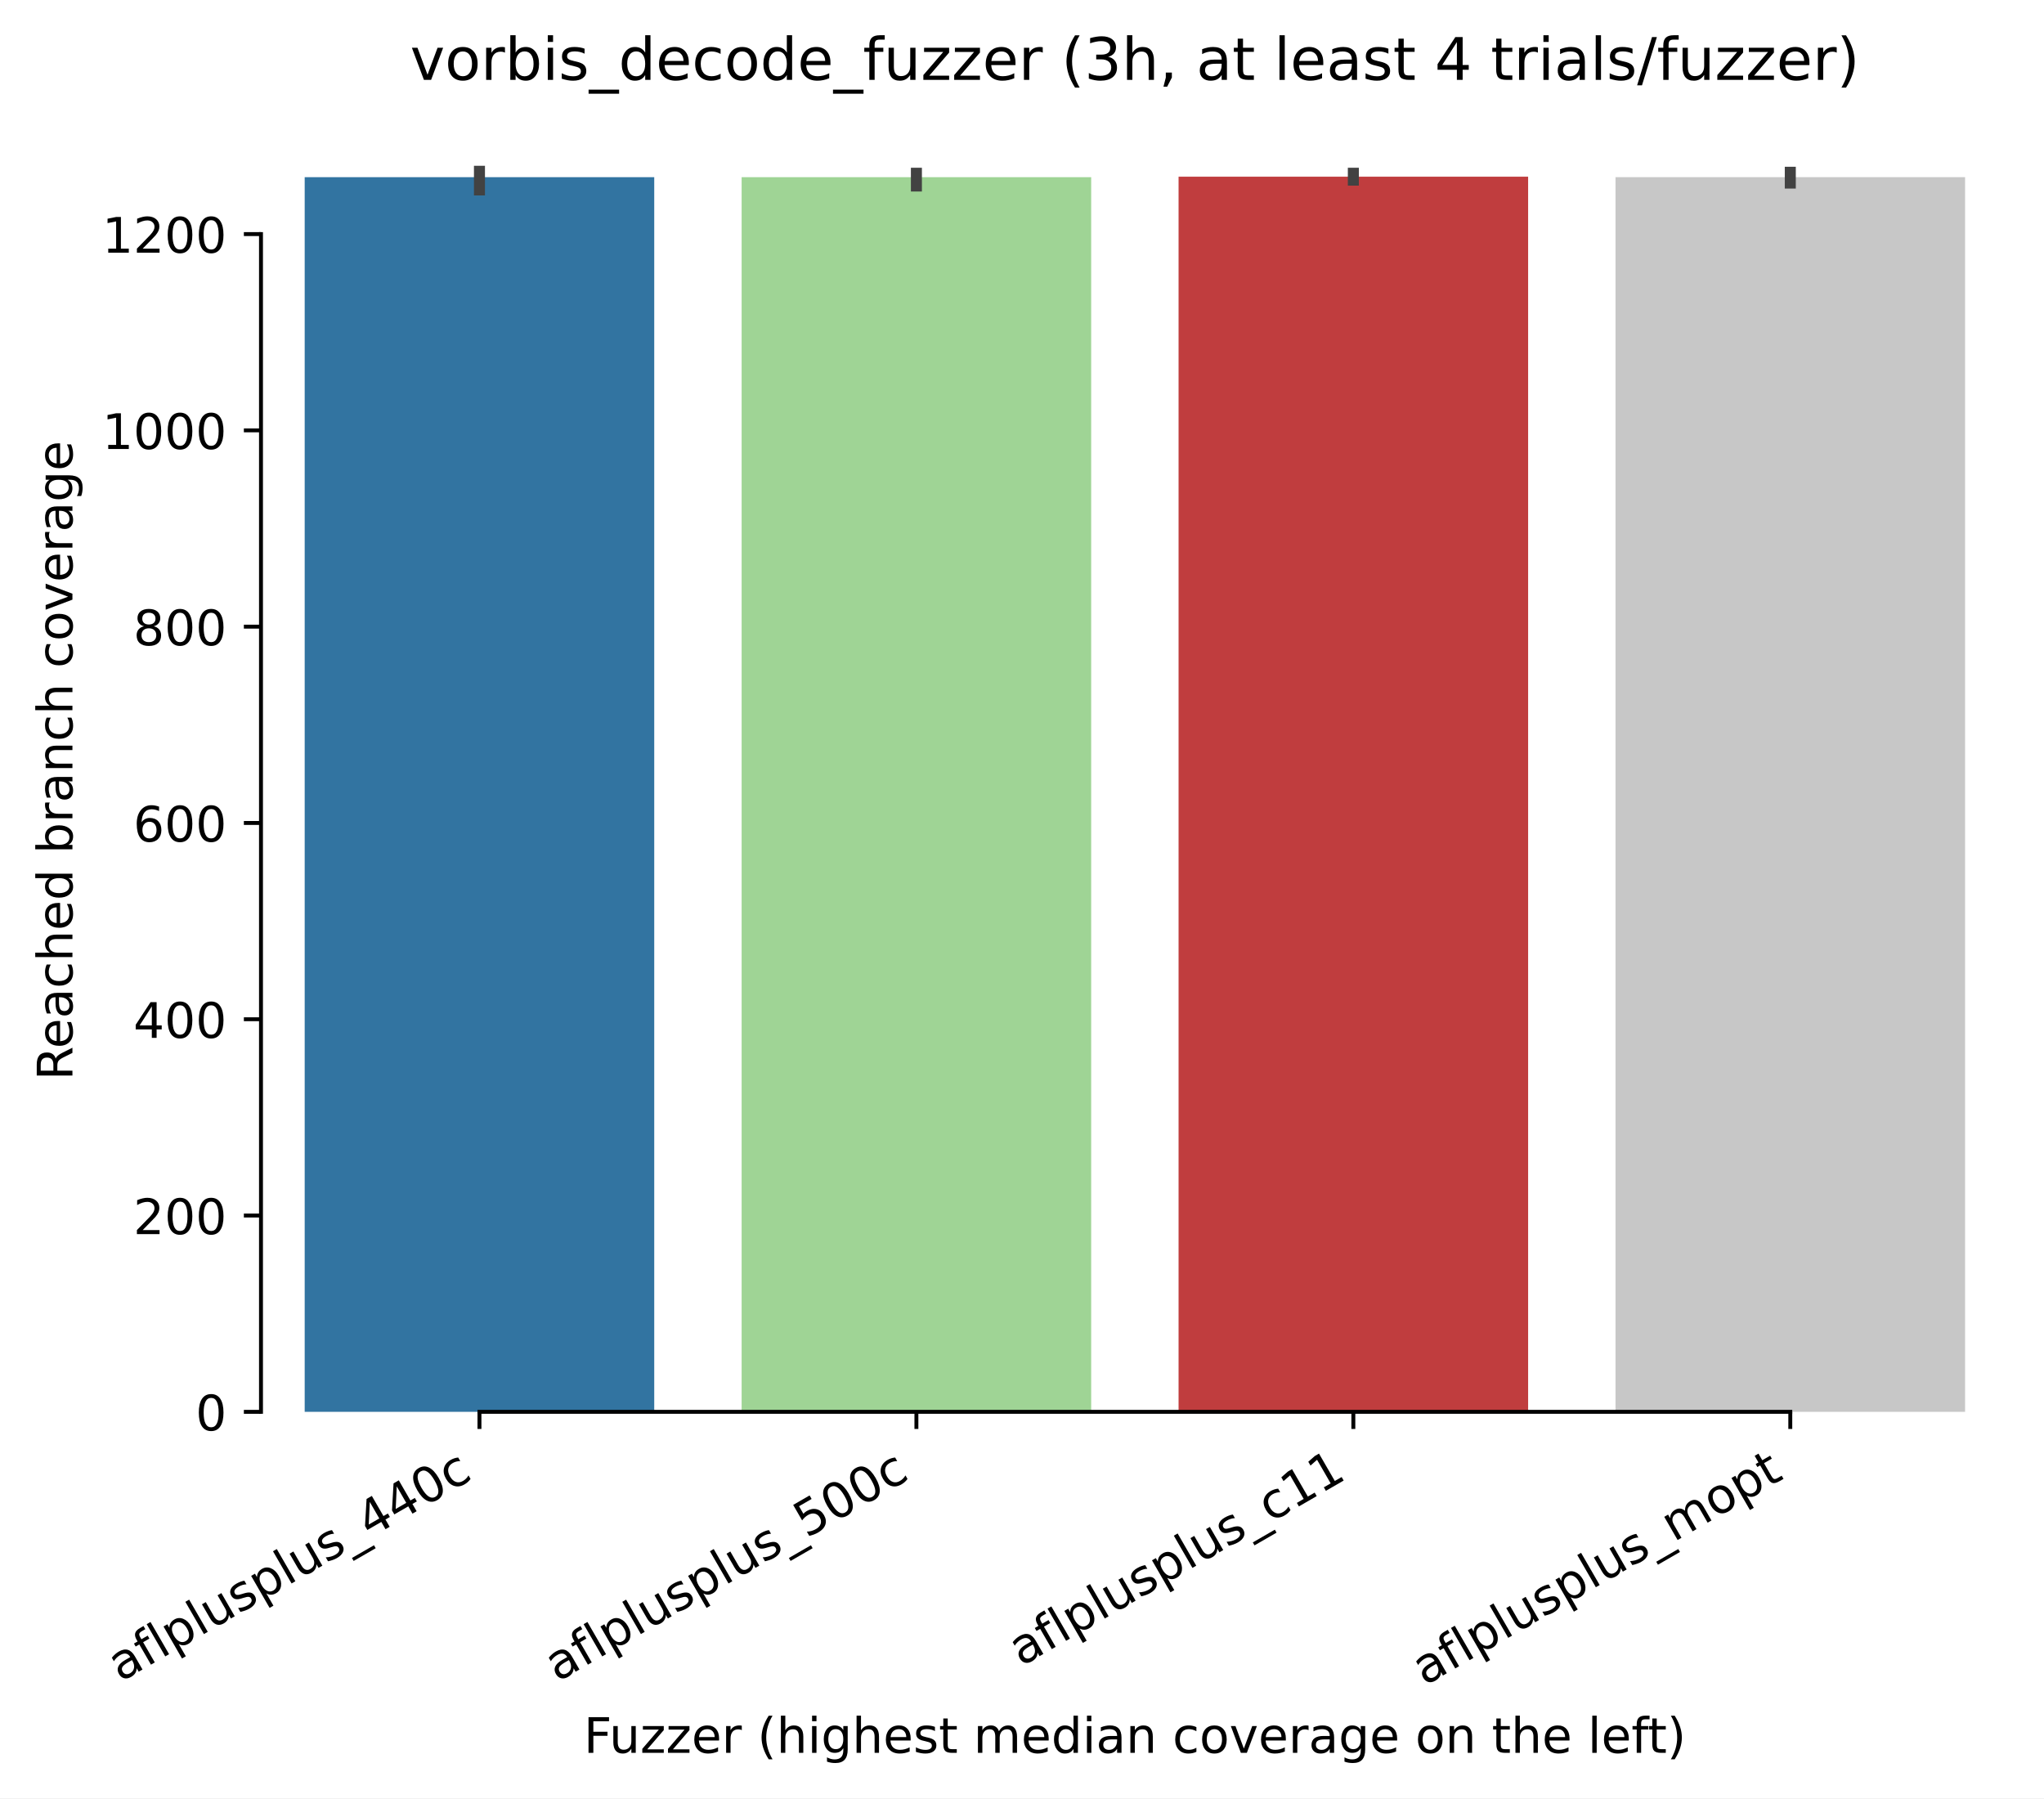
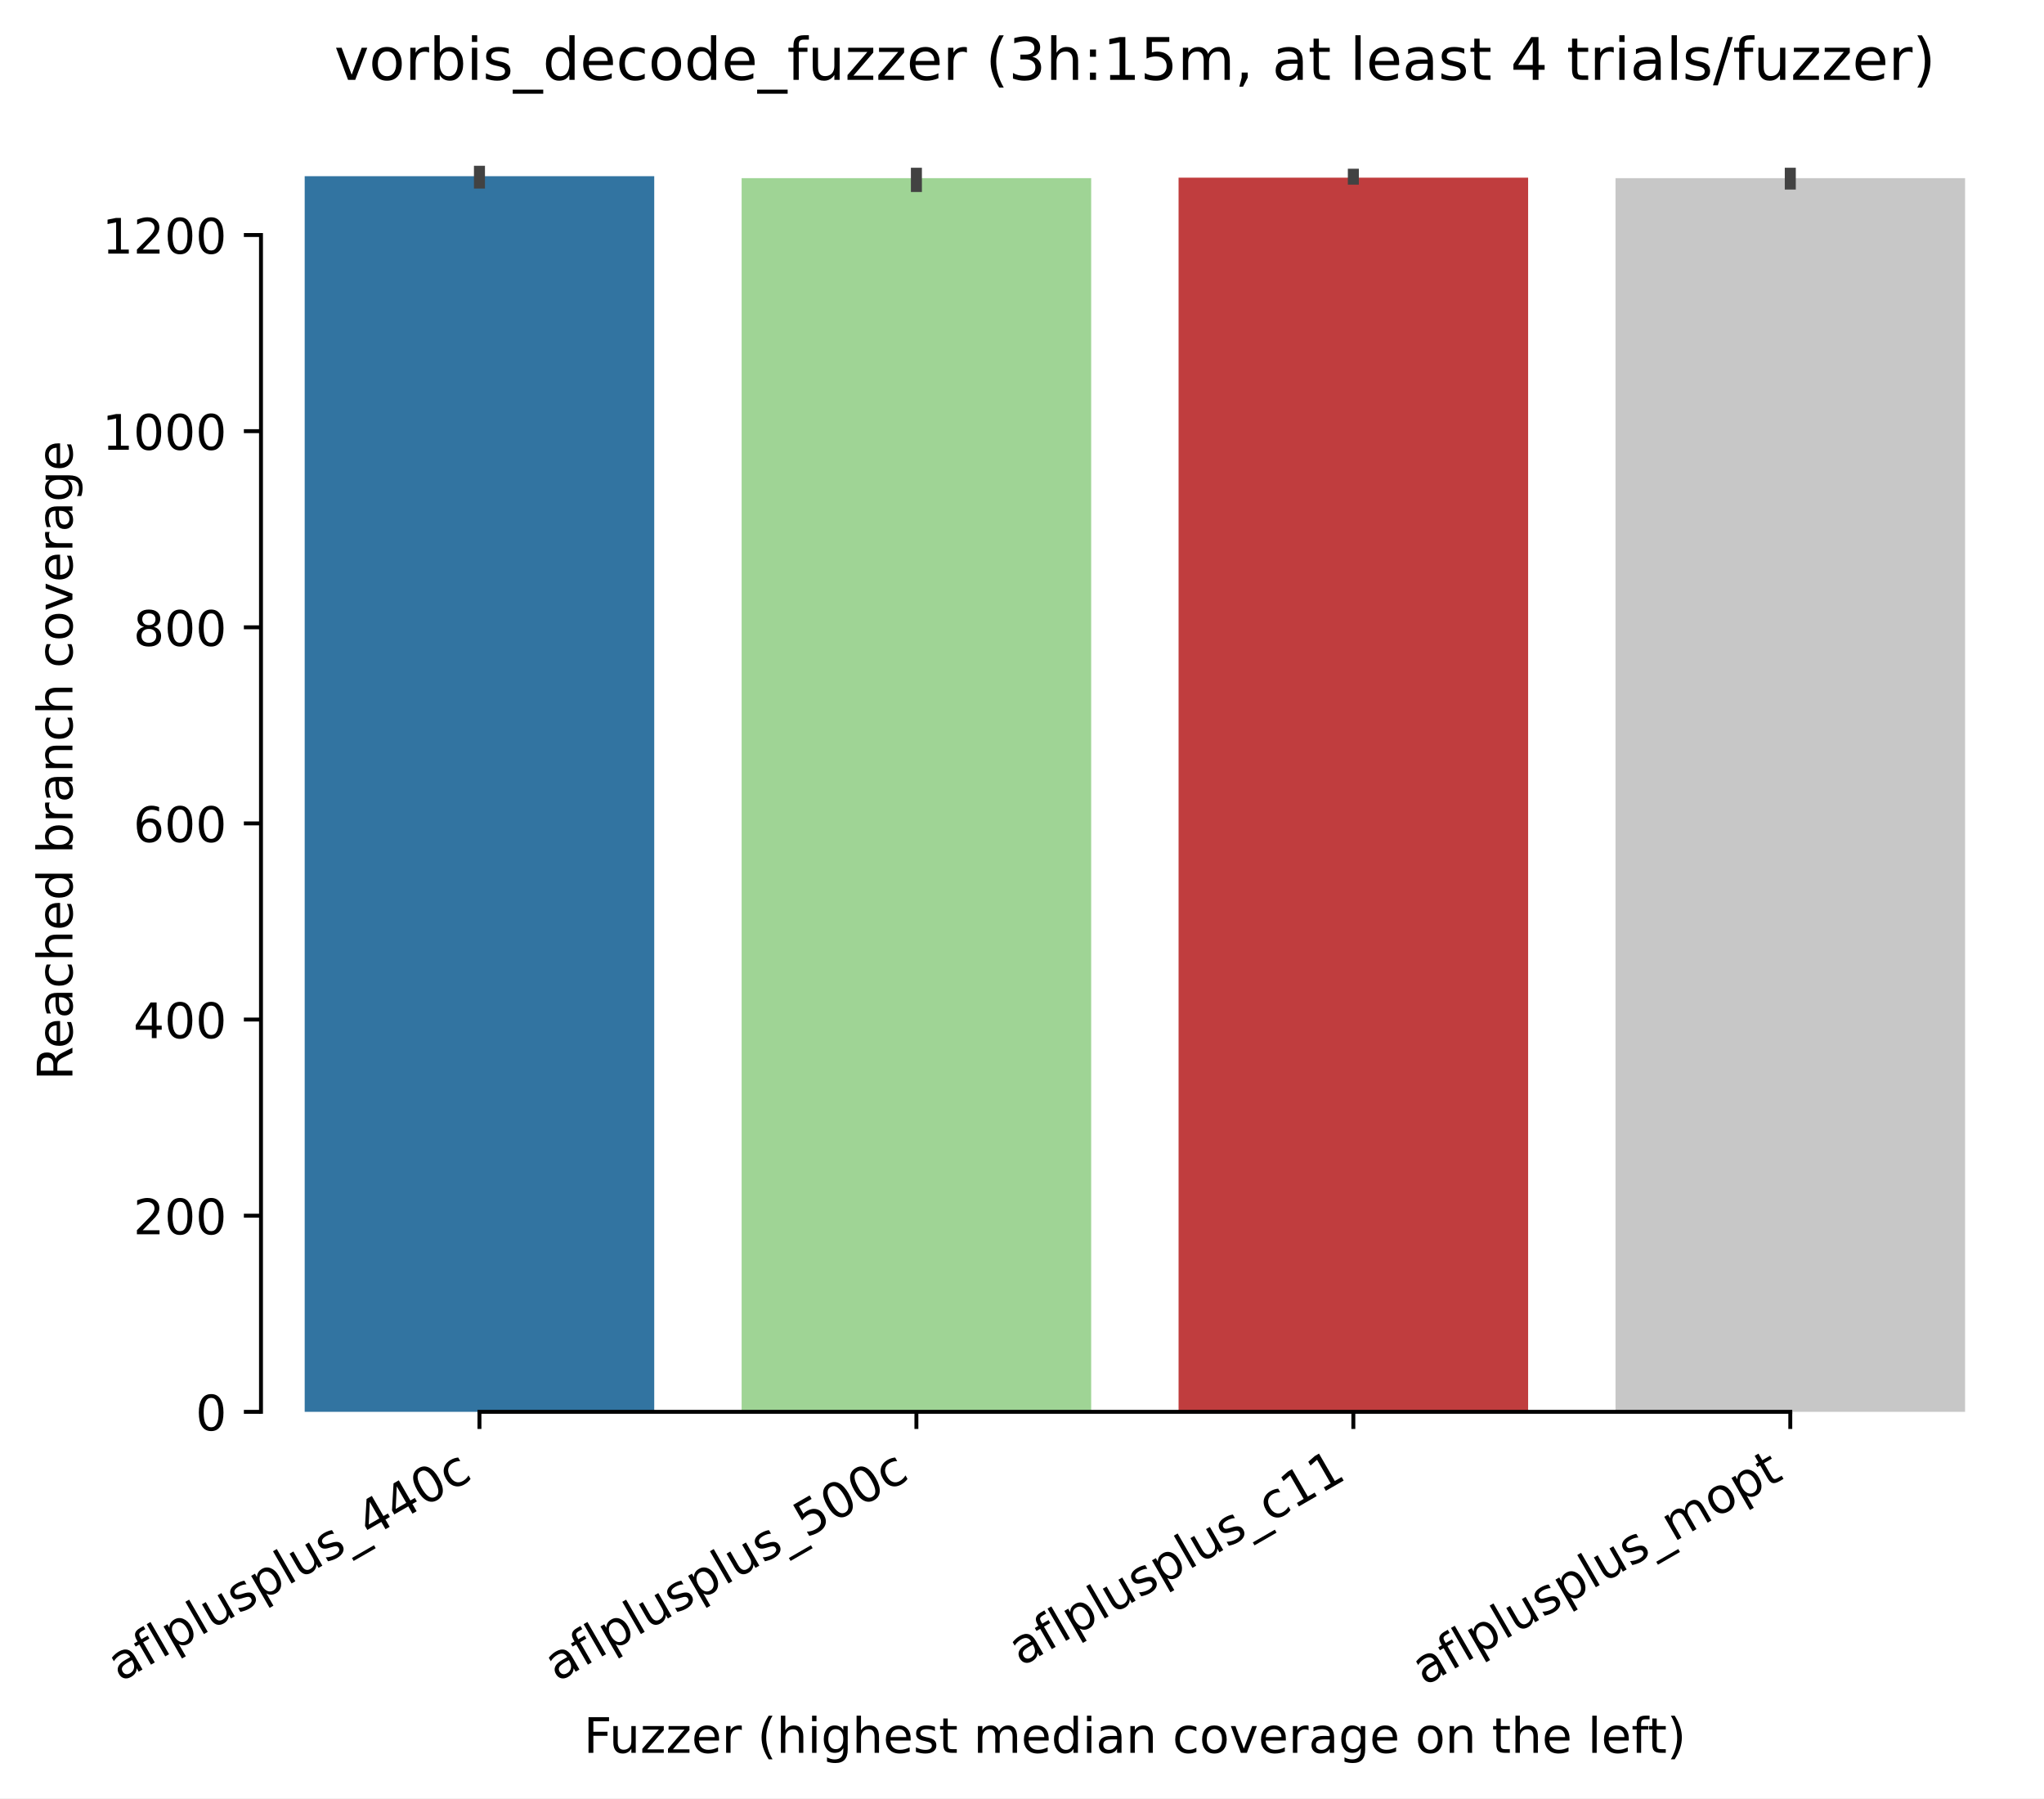
<svg xmlns="http://www.w3.org/2000/svg" xmlns:xlink="http://www.w3.org/1999/xlink" width="417.648pt" height="367.381pt" viewBox="0 0 417.648 367.381" version="1.1">
  <defs>
    <style type="text/css">*{stroke-linejoin: round; stroke-linecap: butt}</style>
  </defs>
  <g id="figure_1">
    <g id="patch_1">
      <path d="M 0 367.381  L 417.648 367.381  L 417.648 0  L 0 0  z " style="fill: #ffffff" />
    </g>
    <g id="axes_1">
      <g id="patch_2">
        <path d="M 53.328 288.43  L 410.448 288.43  L 410.448 22.318  L 53.328 22.318  z " style="fill: #ffffff" />
      </g>
      <g id="patch_3">
-         <path d="M 62.256 288.43  L 133.68 288.43  L 133.68 36.193  L 62.256 36.193  z " clip-path="url(#p6327f24947)" style="fill: #3274a1" />
+         <path d="M 62.256 288.43  L 133.68 288.43  L 133.68 35.992  L 62.256 35.992  z " clip-path="url(#p85e9c66d74)" style="fill: #3274a1" />
      </g>
      <g id="patch_4">
-         <path d="M 151.536 288.43  L 222.96 288.43  L 222.96 36.193  L 151.536 36.193  z " clip-path="url(#p6327f24947)" style="fill: #9fd495" />
+         <path d="M 151.536 288.43  L 222.96 288.43  L 222.96 36.393  L 151.536 36.393  z " clip-path="url(#p85e9c66d74)" style="fill: #9fd495" />
      </g>
      <g id="patch_5">
-         <path d="M 240.816 288.43  L 312.24 288.43  L 312.24 36.093  L 240.816 36.093  z " clip-path="url(#p6327f24947)" style="fill: #c03d3e" />
+         <path d="M 240.816 288.43  L 312.24 288.43  L 312.24 36.292  L 240.816 36.292  z " clip-path="url(#p85e9c66d74)" style="fill: #c03d3e" />
      </g>
      <g id="patch_6">
-         <path d="M 330.096 288.43  L 401.52 288.43  L 401.52 36.193  L 330.096 36.193  z " clip-path="url(#p6327f24947)" style="fill: #c7c7c7" />
+         <path d="M 330.096 288.43  L 401.52 288.43  L 401.52 36.393  L 330.096 36.393  z " clip-path="url(#p85e9c66d74)" style="fill: #c7c7c7" />
      </g>
      <g id="matplotlib.axis_1">
        <g id="xtick_1">
          <g id="line2d_1">
            <defs>
-               <path id="mb2315da6c9" d="M 0 0  L 0 3.5  " style="stroke: #000000; stroke-width: 0.8" />
+               <path id="me00cd9ad89" d="M 0 0  L 0 3.5  " style="stroke: #000000; stroke-width: 0.8" />
            </defs>
            <g>
-               <use xlink:href="#mb2315da6c9" x="97.968" y="288.43" style="stroke: #000000; stroke-width: 0.8" />
+               <use xlink:href="#me00cd9ad89" x="97.968" y="288.43" style="stroke: #000000; stroke-width: 0.8" />
            </g>
          </g>
          <g id="text_1">
            <g transform="translate(24.59788 343.6903) rotate(-30) scale(0.1 -0.1)">
              <defs>
                <path id="DejaVuSans-61" d="M 2194 1759  Q 1497 1759 1228 1600  Q 959 1441 959 1056  Q 959 750 1161 570  Q 1363 391 1709 391  Q 2188 391 2477 730  Q 2766 1069 2766 1631  L 2766 1759  L 2194 1759  z M 3341 1997  L 3341 0  L 2766 0  L 2766 531  Q 2569 213 2275 61  Q 1981 -91 1556 -91  Q 1019 -91 701 211  Q 384 513 384 1019  Q 384 1609 779 1909  Q 1175 2209 1959 2209  L 2766 2209  L 2766 2266  Q 2766 2663 2505 2880  Q 2244 3097 1772 3097  Q 1472 3097 1187 3025  Q 903 2953 641 2809  L 641 3341  Q 956 3463 1253 3523  Q 1550 3584 1831 3584  Q 2591 3584 2966 3190  Q 3341 2797 3341 1997  z " transform="scale(0.015625)" />
                <path id="DejaVuSans-66" d="M 2375 4863  L 2375 4384  L 1825 4384  Q 1516 4384 1395 4259  Q 1275 4134 1275 3809  L 1275 3500  L 2222 3500  L 2222 3053  L 1275 3053  L 1275 0  L 697 0  L 697 3053  L 147 3053  L 147 3500  L 697 3500  L 697 3744  Q 697 4328 969 4595  Q 1241 4863 1831 4863  L 2375 4863  z " transform="scale(0.015625)" />
                <path id="DejaVuSans-6c" d="M 603 4863  L 1178 4863  L 1178 0  L 603 0  L 603 4863  z " transform="scale(0.015625)" />
                <path id="DejaVuSans-70" d="M 1159 525  L 1159 -1331  L 581 -1331  L 581 3500  L 1159 3500  L 1159 2969  Q 1341 3281 1617 3432  Q 1894 3584 2278 3584  Q 2916 3584 3314 3078  Q 3713 2572 3713 1747  Q 3713 922 3314 415  Q 2916 -91 2278 -91  Q 1894 -91 1617 61  Q 1341 213 1159 525  z M 3116 1747  Q 3116 2381 2855 2742  Q 2594 3103 2138 3103  Q 1681 3103 1420 2742  Q 1159 2381 1159 1747  Q 1159 1113 1420 752  Q 1681 391 2138 391  Q 2594 391 2855 752  Q 3116 1113 3116 1747  z " transform="scale(0.015625)" />
                <path id="DejaVuSans-75" d="M 544 1381  L 544 3500  L 1119 3500  L 1119 1403  Q 1119 906 1312 657  Q 1506 409 1894 409  Q 2359 409 2629 706  Q 2900 1003 2900 1516  L 2900 3500  L 3475 3500  L 3475 0  L 2900 0  L 2900 538  Q 2691 219 2414 64  Q 2138 -91 1772 -91  Q 1169 -91 856 284  Q 544 659 544 1381  z M 1991 3584  L 1991 3584  z " transform="scale(0.015625)" />
                <path id="DejaVuSans-73" d="M 2834 3397  L 2834 2853  Q 2591 2978 2328 3040  Q 2066 3103 1784 3103  Q 1356 3103 1142 2972  Q 928 2841 928 2578  Q 928 2378 1081 2264  Q 1234 2150 1697 2047  L 1894 2003  Q 2506 1872 2764 1633  Q 3022 1394 3022 966  Q 3022 478 2636 193  Q 2250 -91 1575 -91  Q 1294 -91 989 -36  Q 684 19 347 128  L 347 722  Q 666 556 975 473  Q 1284 391 1588 391  Q 1994 391 2212 530  Q 2431 669 2431 922  Q 2431 1156 2273 1281  Q 2116 1406 1581 1522  L 1381 1569  Q 847 1681 609 1914  Q 372 2147 372 2553  Q 372 3047 722 3315  Q 1072 3584 1716 3584  Q 2034 3584 2315 3537  Q 2597 3491 2834 3397  z " transform="scale(0.015625)" />
                <path id="DejaVuSans-5f" d="M 3263 -1063  L 3263 -1509  L -63 -1509  L -63 -1063  L 3263 -1063  z " transform="scale(0.015625)" />
                <path id="DejaVuSans-34" d="M 2419 4116  L 825 1625  L 2419 1625  L 2419 4116  z M 2253 4666  L 3047 4666  L 3047 1625  L 3713 1625  L 3713 1100  L 3047 1100  L 3047 0  L 2419 0  L 2419 1100  L 313 1100  L 313 1709  L 2253 4666  z " transform="scale(0.015625)" />
                <path id="DejaVuSans-30" d="M 2034 4250  Q 1547 4250 1301 3770  Q 1056 3291 1056 2328  Q 1056 1369 1301 889  Q 1547 409 2034 409  Q 2525 409 2770 889  Q 3016 1369 3016 2328  Q 3016 3291 2770 3770  Q 2525 4250 2034 4250  z M 2034 4750  Q 2819 4750 3233 4129  Q 3647 3509 3647 2328  Q 3647 1150 3233 529  Q 2819 -91 2034 -91  Q 1250 -91 836 529  Q 422 1150 422 2328  Q 422 3509 836 4129  Q 1250 4750 2034 4750  z " transform="scale(0.015625)" />
                <path id="DejaVuSans-63" d="M 3122 3366  L 3122 2828  Q 2878 2963 2633 3030  Q 2388 3097 2138 3097  Q 1578 3097 1268 2742  Q 959 2388 959 1747  Q 959 1106 1268 751  Q 1578 397 2138 397  Q 2388 397 2633 464  Q 2878 531 3122 666  L 3122 134  Q 2881 22 2623 -34  Q 2366 -91 2075 -91  Q 1284 -91 818 406  Q 353 903 353 1747  Q 353 2603 823 3093  Q 1294 3584 2113 3584  Q 2378 3584 2631 3529  Q 2884 3475 3122 3366  z " transform="scale(0.015625)" />
              </defs>
              <use xlink:href="#DejaVuSans-61" />
              <use xlink:href="#DejaVuSans-66" transform="translate(61.2793 0)" />
              <use xlink:href="#DejaVuSans-6c" transform="translate(96.48438 0)" />
              <use xlink:href="#DejaVuSans-70" transform="translate(124.2676 0)" />
              <use xlink:href="#DejaVuSans-6c" transform="translate(187.7441 0)" />
              <use xlink:href="#DejaVuSans-75" transform="translate(215.5273 0)" />
              <use xlink:href="#DejaVuSans-73" transform="translate(278.9062 0)" />
              <use xlink:href="#DejaVuSans-70" transform="translate(331.0059 0)" />
              <use xlink:href="#DejaVuSans-6c" transform="translate(394.4824 0)" />
              <use xlink:href="#DejaVuSans-75" transform="translate(422.2656 0)" />
              <use xlink:href="#DejaVuSans-73" transform="translate(485.6445 0)" />
              <use xlink:href="#DejaVuSans-5f" transform="translate(537.7441 0)" />
              <use xlink:href="#DejaVuSans-34" transform="translate(587.7441 0)" />
              <use xlink:href="#DejaVuSans-34" transform="translate(651.3672 0)" />
              <use xlink:href="#DejaVuSans-30" transform="translate(714.9902 0)" />
              <use xlink:href="#DejaVuSans-63" transform="translate(778.6133 0)" />
            </g>
          </g>
        </g>
        <g id="xtick_2">
          <g id="line2d_2">
            <g>
-               <use xlink:href="#mb2315da6c9" x="187.248" y="288.43" style="stroke: #000000; stroke-width: 0.8" />
+               <use xlink:href="#me00cd9ad89" x="187.248" y="288.43" style="stroke: #000000; stroke-width: 0.8" />
            </g>
          </g>
          <g id="text_2">
            <g transform="translate(113.8779 343.6903) rotate(-30) scale(0.1 -0.1)">
              <defs>
                <path id="DejaVuSans-35" d="M 691 4666  L 3169 4666  L 3169 4134  L 1269 4134  L 1269 2991  Q 1406 3038 1543 3061  Q 1681 3084 1819 3084  Q 2600 3084 3056 2656  Q 3513 2228 3513 1497  Q 3513 744 3044 326  Q 2575 -91 1722 -91  Q 1428 -91 1123 -41  Q 819 9 494 109  L 494 744  Q 775 591 1075 516  Q 1375 441 1709 441  Q 2250 441 2565 725  Q 2881 1009 2881 1497  Q 2881 1984 2565 2268  Q 2250 2553 1709 2553  Q 1456 2553 1204 2497  Q 953 2441 691 2322  L 691 4666  z " transform="scale(0.015625)" />
              </defs>
              <use xlink:href="#DejaVuSans-61" />
              <use xlink:href="#DejaVuSans-66" transform="translate(61.2793 0)" />
              <use xlink:href="#DejaVuSans-6c" transform="translate(96.48438 0)" />
              <use xlink:href="#DejaVuSans-70" transform="translate(124.2676 0)" />
              <use xlink:href="#DejaVuSans-6c" transform="translate(187.7441 0)" />
              <use xlink:href="#DejaVuSans-75" transform="translate(215.5273 0)" />
              <use xlink:href="#DejaVuSans-73" transform="translate(278.9062 0)" />
              <use xlink:href="#DejaVuSans-70" transform="translate(331.0059 0)" />
              <use xlink:href="#DejaVuSans-6c" transform="translate(394.4824 0)" />
              <use xlink:href="#DejaVuSans-75" transform="translate(422.2656 0)" />
              <use xlink:href="#DejaVuSans-73" transform="translate(485.6445 0)" />
              <use xlink:href="#DejaVuSans-5f" transform="translate(537.7441 0)" />
              <use xlink:href="#DejaVuSans-35" transform="translate(587.7441 0)" />
              <use xlink:href="#DejaVuSans-30" transform="translate(651.3672 0)" />
              <use xlink:href="#DejaVuSans-30" transform="translate(714.9902 0)" />
              <use xlink:href="#DejaVuSans-63" transform="translate(778.6133 0)" />
            </g>
          </g>
        </g>
        <g id="xtick_3">
          <g id="line2d_3">
            <g>
-               <use xlink:href="#mb2315da6c9" x="276.528" y="288.43" style="stroke: #000000; stroke-width: 0.8" />
+               <use xlink:href="#me00cd9ad89" x="276.528" y="288.43" style="stroke: #000000; stroke-width: 0.8" />
            </g>
          </g>
          <g id="text_3">
            <g transform="translate(208.668 340.509) rotate(-30) scale(0.1 -0.1)">
              <defs>
                <path id="DejaVuSans-31" d="M 794 531  L 1825 531  L 1825 4091  L 703 3866  L 703 4441  L 1819 4666  L 2450 4666  L 2450 531  L 3481 531  L 3481 0  L 794 0  L 794 531  z " transform="scale(0.015625)" />
              </defs>
              <use xlink:href="#DejaVuSans-61" />
              <use xlink:href="#DejaVuSans-66" transform="translate(61.2793 0)" />
              <use xlink:href="#DejaVuSans-6c" transform="translate(96.48438 0)" />
              <use xlink:href="#DejaVuSans-70" transform="translate(124.2676 0)" />
              <use xlink:href="#DejaVuSans-6c" transform="translate(187.7441 0)" />
              <use xlink:href="#DejaVuSans-75" transform="translate(215.5273 0)" />
              <use xlink:href="#DejaVuSans-73" transform="translate(278.9062 0)" />
              <use xlink:href="#DejaVuSans-70" transform="translate(331.0059 0)" />
              <use xlink:href="#DejaVuSans-6c" transform="translate(394.4824 0)" />
              <use xlink:href="#DejaVuSans-75" transform="translate(422.2656 0)" />
              <use xlink:href="#DejaVuSans-73" transform="translate(485.6445 0)" />
              <use xlink:href="#DejaVuSans-5f" transform="translate(537.7441 0)" />
              <use xlink:href="#DejaVuSans-63" transform="translate(587.7441 0)" />
              <use xlink:href="#DejaVuSans-31" transform="translate(642.7246 0)" />
              <use xlink:href="#DejaVuSans-31" transform="translate(706.3477 0)" />
            </g>
          </g>
        </g>
        <g id="xtick_4">
          <g id="line2d_4">
            <g>
-               <use xlink:href="#mb2315da6c9" x="365.808" y="288.43" style="stroke: #000000; stroke-width: 0.8" />
+               <use xlink:href="#me00cd9ad89" x="365.808" y="288.43" style="stroke: #000000; stroke-width: 0.8" />
            </g>
          </g>
          <g id="text_4">
            <g transform="translate(291.1023 344.4613) rotate(-30) scale(0.1 -0.1)">
              <defs>
                <path id="DejaVuSans-6d" d="M 3328 2828  Q 3544 3216 3844 3400  Q 4144 3584 4550 3584  Q 5097 3584 5394 3201  Q 5691 2819 5691 2113  L 5691 0  L 5113 0  L 5113 2094  Q 5113 2597 4934 2840  Q 4756 3084 4391 3084  Q 3944 3084 3684 2787  Q 3425 2491 3425 1978  L 3425 0  L 2847 0  L 2847 2094  Q 2847 2600 2669 2842  Q 2491 3084 2119 3084  Q 1678 3084 1418 2786  Q 1159 2488 1159 1978  L 1159 0  L 581 0  L 581 3500  L 1159 3500  L 1159 2956  Q 1356 3278 1631 3431  Q 1906 3584 2284 3584  Q 2666 3584 2933 3390  Q 3200 3197 3328 2828  z " transform="scale(0.015625)" />
                <path id="DejaVuSans-6f" d="M 1959 3097  Q 1497 3097 1228 2736  Q 959 2375 959 1747  Q 959 1119 1226 758  Q 1494 397 1959 397  Q 2419 397 2687 759  Q 2956 1122 2956 1747  Q 2956 2369 2687 2733  Q 2419 3097 1959 3097  z M 1959 3584  Q 2709 3584 3137 3096  Q 3566 2609 3566 1747  Q 3566 888 3137 398  Q 2709 -91 1959 -91  Q 1206 -91 779 398  Q 353 888 353 1747  Q 353 2609 779 3096  Q 1206 3584 1959 3584  z " transform="scale(0.015625)" />
                <path id="DejaVuSans-74" d="M 1172 4494  L 1172 3500  L 2356 3500  L 2356 3053  L 1172 3053  L 1172 1153  Q 1172 725 1289 603  Q 1406 481 1766 481  L 2356 481  L 2356 0  L 1766 0  Q 1100 0 847 248  Q 594 497 594 1153  L 594 3053  L 172 3053  L 172 3500  L 594 3500  L 594 4494  L 1172 4494  z " transform="scale(0.015625)" />
              </defs>
              <use xlink:href="#DejaVuSans-61" />
              <use xlink:href="#DejaVuSans-66" transform="translate(61.2793 0)" />
              <use xlink:href="#DejaVuSans-6c" transform="translate(96.48438 0)" />
              <use xlink:href="#DejaVuSans-70" transform="translate(124.2676 0)" />
              <use xlink:href="#DejaVuSans-6c" transform="translate(187.7441 0)" />
              <use xlink:href="#DejaVuSans-75" transform="translate(215.5273 0)" />
              <use xlink:href="#DejaVuSans-73" transform="translate(278.9062 0)" />
              <use xlink:href="#DejaVuSans-70" transform="translate(331.0059 0)" />
              <use xlink:href="#DejaVuSans-6c" transform="translate(394.4824 0)" />
              <use xlink:href="#DejaVuSans-75" transform="translate(422.2656 0)" />
              <use xlink:href="#DejaVuSans-73" transform="translate(485.6445 0)" />
              <use xlink:href="#DejaVuSans-5f" transform="translate(537.7441 0)" />
              <use xlink:href="#DejaVuSans-6d" transform="translate(587.7441 0)" />
              <use xlink:href="#DejaVuSans-6f" transform="translate(685.1562 0)" />
              <use xlink:href="#DejaVuSans-70" transform="translate(746.3379 0)" />
              <use xlink:href="#DejaVuSans-74" transform="translate(809.8145 0)" />
            </g>
          </g>
        </g>
        <g id="text_5">
          <g transform="translate(119.2702 358.1017) scale(0.1 -0.1)">
            <defs>
              <path id="DejaVuSans-46" d="M 628 4666  L 3309 4666  L 3309 4134  L 1259 4134  L 1259 2759  L 3109 2759  L 3109 2228  L 1259 2228  L 1259 0  L 628 0  L 628 4666  z " transform="scale(0.015625)" />
              <path id="DejaVuSans-7a" d="M 353 3500  L 3084 3500  L 3084 2975  L 922 459  L 3084 459  L 3084 0  L 275 0  L 275 525  L 2438 3041  L 353 3041  L 353 3500  z " transform="scale(0.015625)" />
              <path id="DejaVuSans-65" d="M 3597 1894  L 3597 1613  L 953 1613  Q 991 1019 1311 708  Q 1631 397 2203 397  Q 2534 397 2845 478  Q 3156 559 3463 722  L 3463 178  Q 3153 47 2828 -22  Q 2503 -91 2169 -91  Q 1331 -91 842 396  Q 353 884 353 1716  Q 353 2575 817 3079  Q 1281 3584 2069 3584  Q 2775 3584 3186 3129  Q 3597 2675 3597 1894  z M 3022 2063  Q 3016 2534 2758 2815  Q 2500 3097 2075 3097  Q 1594 3097 1305 2825  Q 1016 2553 972 2059  L 3022 2063  z " transform="scale(0.015625)" />
              <path id="DejaVuSans-72" d="M 2631 2963  Q 2534 3019 2420 3045  Q 2306 3072 2169 3072  Q 1681 3072 1420 2755  Q 1159 2438 1159 1844  L 1159 0  L 581 0  L 581 3500  L 1159 3500  L 1159 2956  Q 1341 3275 1631 3429  Q 1922 3584 2338 3584  Q 2397 3584 2469 3576  Q 2541 3569 2628 3553  L 2631 2963  z " transform="scale(0.015625)" />
              <path id="DejaVuSans-20" transform="scale(0.015625)" />
              <path id="DejaVuSans-28" d="M 1984 4856  Q 1566 4138 1362 3434  Q 1159 2731 1159 2009  Q 1159 1288 1364 580  Q 1569 -128 1984 -844  L 1484 -844  Q 1016 -109 783 600  Q 550 1309 550 2009  Q 550 2706 781 3412  Q 1013 4119 1484 4856  L 1984 4856  z " transform="scale(0.015625)" />
              <path id="DejaVuSans-68" d="M 3513 2113  L 3513 0  L 2938 0  L 2938 2094  Q 2938 2591 2744 2837  Q 2550 3084 2163 3084  Q 1697 3084 1428 2787  Q 1159 2491 1159 1978  L 1159 0  L 581 0  L 581 4863  L 1159 4863  L 1159 2956  Q 1366 3272 1645 3428  Q 1925 3584 2291 3584  Q 2894 3584 3203 3211  Q 3513 2838 3513 2113  z " transform="scale(0.015625)" />
              <path id="DejaVuSans-69" d="M 603 3500  L 1178 3500  L 1178 0  L 603 0  L 603 3500  z M 603 4863  L 1178 4863  L 1178 4134  L 603 4134  L 603 4863  z " transform="scale(0.015625)" />
              <path id="DejaVuSans-67" d="M 2906 1791  Q 2906 2416 2648 2759  Q 2391 3103 1925 3103  Q 1463 3103 1205 2759  Q 947 2416 947 1791  Q 947 1169 1205 825  Q 1463 481 1925 481  Q 2391 481 2648 825  Q 2906 1169 2906 1791  z M 3481 434  Q 3481 -459 3084 -895  Q 2688 -1331 1869 -1331  Q 1566 -1331 1297 -1286  Q 1028 -1241 775 -1147  L 775 -588  Q 1028 -725 1275 -790  Q 1522 -856 1778 -856  Q 2344 -856 2625 -561  Q 2906 -266 2906 331  L 2906 616  Q 2728 306 2450 153  Q 2172 0 1784 0  Q 1141 0 747 490  Q 353 981 353 1791  Q 353 2603 747 3093  Q 1141 3584 1784 3584  Q 2172 3584 2450 3431  Q 2728 3278 2906 2969  L 2906 3500  L 3481 3500  L 3481 434  z " transform="scale(0.015625)" />
              <path id="DejaVuSans-64" d="M 2906 2969  L 2906 4863  L 3481 4863  L 3481 0  L 2906 0  L 2906 525  Q 2725 213 2448 61  Q 2172 -91 1784 -91  Q 1150 -91 751 415  Q 353 922 353 1747  Q 353 2572 751 3078  Q 1150 3584 1784 3584  Q 2172 3584 2448 3432  Q 2725 3281 2906 2969  z M 947 1747  Q 947 1113 1208 752  Q 1469 391 1925 391  Q 2381 391 2643 752  Q 2906 1113 2906 1747  Q 2906 2381 2643 2742  Q 2381 3103 1925 3103  Q 1469 3103 1208 2742  Q 947 2381 947 1747  z " transform="scale(0.015625)" />
              <path id="DejaVuSans-6e" d="M 3513 2113  L 3513 0  L 2938 0  L 2938 2094  Q 2938 2591 2744 2837  Q 2550 3084 2163 3084  Q 1697 3084 1428 2787  Q 1159 2491 1159 1978  L 1159 0  L 581 0  L 581 3500  L 1159 3500  L 1159 2956  Q 1366 3272 1645 3428  Q 1925 3584 2291 3584  Q 2894 3584 3203 3211  Q 3513 2838 3513 2113  z " transform="scale(0.015625)" />
              <path id="DejaVuSans-76" d="M 191 3500  L 800 3500  L 1894 563  L 2988 3500  L 3597 3500  L 2284 0  L 1503 0  L 191 3500  z " transform="scale(0.015625)" />
              <path id="DejaVuSans-29" d="M 513 4856  L 1013 4856  Q 1481 4119 1714 3412  Q 1947 2706 1947 2009  Q 1947 1309 1714 600  Q 1481 -109 1013 -844  L 513 -844  Q 928 -128 1133 580  Q 1338 1288 1338 2009  Q 1338 2731 1133 3434  Q 928 4138 513 4856  z " transform="scale(0.015625)" />
            </defs>
            <use xlink:href="#DejaVuSans-46" />
            <use xlink:href="#DejaVuSans-75" transform="translate(52.01953 0)" />
            <use xlink:href="#DejaVuSans-7a" transform="translate(115.3984 0)" />
            <use xlink:href="#DejaVuSans-7a" transform="translate(167.8887 0)" />
            <use xlink:href="#DejaVuSans-65" transform="translate(220.3789 0)" />
            <use xlink:href="#DejaVuSans-72" transform="translate(281.9023 0)" />
            <use xlink:href="#DejaVuSans-20" transform="translate(323.0156 0)" />
            <use xlink:href="#DejaVuSans-28" transform="translate(354.8027 0)" />
            <use xlink:href="#DejaVuSans-68" transform="translate(393.8164 0)" />
            <use xlink:href="#DejaVuSans-69" transform="translate(457.1953 0)" />
            <use xlink:href="#DejaVuSans-67" transform="translate(484.9785 0)" />
            <use xlink:href="#DejaVuSans-68" transform="translate(548.4551 0)" />
            <use xlink:href="#DejaVuSans-65" transform="translate(611.834 0)" />
            <use xlink:href="#DejaVuSans-73" transform="translate(673.3574 0)" />
            <use xlink:href="#DejaVuSans-74" transform="translate(725.457 0)" />
            <use xlink:href="#DejaVuSans-20" transform="translate(764.666 0)" />
            <use xlink:href="#DejaVuSans-6d" transform="translate(796.4531 0)" />
            <use xlink:href="#DejaVuSans-65" transform="translate(893.8652 0)" />
            <use xlink:href="#DejaVuSans-64" transform="translate(955.3887 0)" />
            <use xlink:href="#DejaVuSans-69" transform="translate(1018.865 0)" />
            <use xlink:href="#DejaVuSans-61" transform="translate(1046.648 0)" />
            <use xlink:href="#DejaVuSans-6e" transform="translate(1107.928 0)" />
            <use xlink:href="#DejaVuSans-20" transform="translate(1171.307 0)" />
            <use xlink:href="#DejaVuSans-63" transform="translate(1203.094 0)" />
            <use xlink:href="#DejaVuSans-6f" transform="translate(1258.074 0)" />
            <use xlink:href="#DejaVuSans-76" transform="translate(1319.256 0)" />
            <use xlink:href="#DejaVuSans-65" transform="translate(1378.436 0)" />
            <use xlink:href="#DejaVuSans-72" transform="translate(1439.959 0)" />
            <use xlink:href="#DejaVuSans-61" transform="translate(1481.072 0)" />
            <use xlink:href="#DejaVuSans-67" transform="translate(1542.352 0)" />
            <use xlink:href="#DejaVuSans-65" transform="translate(1605.828 0)" />
            <use xlink:href="#DejaVuSans-20" transform="translate(1667.352 0)" />
            <use xlink:href="#DejaVuSans-6f" transform="translate(1699.139 0)" />
            <use xlink:href="#DejaVuSans-6e" transform="translate(1760.32 0)" />
            <use xlink:href="#DejaVuSans-20" transform="translate(1823.699 0)" />
            <use xlink:href="#DejaVuSans-74" transform="translate(1855.486 0)" />
            <use xlink:href="#DejaVuSans-68" transform="translate(1894.695 0)" />
            <use xlink:href="#DejaVuSans-65" transform="translate(1958.074 0)" />
            <use xlink:href="#DejaVuSans-20" transform="translate(2019.598 0)" />
            <use xlink:href="#DejaVuSans-6c" transform="translate(2051.385 0)" />
            <use xlink:href="#DejaVuSans-65" transform="translate(2079.168 0)" />
            <use xlink:href="#DejaVuSans-66" transform="translate(2140.691 0)" />
            <use xlink:href="#DejaVuSans-74" transform="translate(2174.146 0)" />
            <use xlink:href="#DejaVuSans-29" transform="translate(2213.355 0)" />
          </g>
        </g>
      </g>
      <g id="matplotlib.axis_2">
        <g id="ytick_1">
          <g id="line2d_5">
            <defs>
-               <path id="mfeb468bc64" d="M 0 0  L -3.5 0  " style="stroke: #000000; stroke-width: 0.8" />
+               <path id="mf9c167b61a" d="M 0 0  L -3.5 0  " style="stroke: #000000; stroke-width: 0.8" />
            </defs>
            <g>
-               <use xlink:href="#mfeb468bc64" x="53.328" y="288.43" style="stroke: #000000; stroke-width: 0.8" />
+               <use xlink:href="#mf9c167b61a" x="53.328" y="288.43" style="stroke: #000000; stroke-width: 0.8" />
            </g>
          </g>
          <g id="text_6">
            <g transform="translate(39.96563 292.2293) scale(0.1 -0.1)">
              <use xlink:href="#DejaVuSans-30" />
            </g>
          </g>
        </g>
        <g id="ytick_2">
          <g id="line2d_6">
            <g>
-               <use xlink:href="#mfeb468bc64" x="53.328" y="248.329" style="stroke: #000000; stroke-width: 0.8" />
+               <use xlink:href="#mf9c167b61a" x="53.328" y="248.361" style="stroke: #000000; stroke-width: 0.8" />
            </g>
          </g>
          <g id="text_7">
-             <g transform="translate(27.24063 252.1281) scale(0.1 -0.1)">
+             <g transform="translate(27.24063 252.1598) scale(0.1 -0.1)">
              <defs>
                <path id="DejaVuSans-32" d="M 1228 531  L 3431 531  L 3431 0  L 469 0  L 469 531  Q 828 903 1448 1529  Q 2069 2156 2228 2338  Q 2531 2678 2651 2914  Q 2772 3150 2772 3378  Q 2772 3750 2511 3984  Q 2250 4219 1831 4219  Q 1534 4219 1204 4116  Q 875 4013 500 3803  L 500 4441  Q 881 4594 1212 4672  Q 1544 4750 1819 4750  Q 2544 4750 2975 4387  Q 3406 4025 3406 3419  Q 3406 3131 3298 2873  Q 3191 2616 2906 2266  Q 2828 2175 2409 1742  Q 1991 1309 1228 531  z " transform="scale(0.015625)" />
              </defs>
              <use xlink:href="#DejaVuSans-32" />
              <use xlink:href="#DejaVuSans-30" transform="translate(63.62305 0)" />
              <use xlink:href="#DejaVuSans-30" transform="translate(127.2461 0)" />
            </g>
          </g>
        </g>
        <g id="ytick_3">
          <g id="line2d_7">
            <g>
-               <use xlink:href="#mfeb468bc64" x="53.328" y="208.228" style="stroke: #000000; stroke-width: 0.8" />
+               <use xlink:href="#mf9c167b61a" x="53.328" y="208.291" style="stroke: #000000; stroke-width: 0.8" />
            </g>
          </g>
          <g id="text_8">
-             <g transform="translate(27.24063 212.0268) scale(0.1 -0.1)">
+             <g transform="translate(27.24063 212.0902) scale(0.1 -0.1)">
              <use xlink:href="#DejaVuSans-34" />
              <use xlink:href="#DejaVuSans-30" transform="translate(63.62305 0)" />
              <use xlink:href="#DejaVuSans-30" transform="translate(127.2461 0)" />
            </g>
          </g>
        </g>
        <g id="ytick_4">
          <g id="line2d_8">
            <g>
-               <use xlink:href="#mfeb468bc64" x="53.328" y="168.126" style="stroke: #000000; stroke-width: 0.8" />
+               <use xlink:href="#mf9c167b61a" x="53.328" y="168.221" style="stroke: #000000; stroke-width: 0.8" />
            </g>
          </g>
          <g id="text_9">
-             <g transform="translate(27.24063 171.9255) scale(0.1 -0.1)">
+             <g transform="translate(27.24063 172.0206) scale(0.1 -0.1)">
              <defs>
                <path id="DejaVuSans-36" d="M 2113 2584  Q 1688 2584 1439 2293  Q 1191 2003 1191 1497  Q 1191 994 1439 701  Q 1688 409 2113 409  Q 2538 409 2786 701  Q 3034 994 3034 1497  Q 3034 2003 2786 2293  Q 2538 2584 2113 2584  z M 3366 4563  L 3366 3988  Q 3128 4100 2886 4159  Q 2644 4219 2406 4219  Q 1781 4219 1451 3797  Q 1122 3375 1075 2522  Q 1259 2794 1537 2939  Q 1816 3084 2150 3084  Q 2853 3084 3261 2657  Q 3669 2231 3669 1497  Q 3669 778 3244 343  Q 2819 -91 2113 -91  Q 1303 -91 875 529  Q 447 1150 447 2328  Q 447 3434 972 4092  Q 1497 4750 2381 4750  Q 2619 4750 2861 4703  Q 3103 4656 3366 4563  z " transform="scale(0.015625)" />
              </defs>
              <use xlink:href="#DejaVuSans-36" />
              <use xlink:href="#DejaVuSans-30" transform="translate(63.62305 0)" />
              <use xlink:href="#DejaVuSans-30" transform="translate(127.2461 0)" />
            </g>
          </g>
        </g>
        <g id="ytick_5">
          <g id="line2d_9">
            <g>
-               <use xlink:href="#mfeb468bc64" x="53.328" y="128.025" style="stroke: #000000; stroke-width: 0.8" />
+               <use xlink:href="#mf9c167b61a" x="53.328" y="128.152" style="stroke: #000000; stroke-width: 0.8" />
            </g>
          </g>
          <g id="text_10">
-             <g transform="translate(27.24063 131.8243) scale(0.1 -0.1)">
+             <g transform="translate(27.24063 131.9511) scale(0.1 -0.1)">
              <defs>
                <path id="DejaVuSans-38" d="M 2034 2216  Q 1584 2216 1326 1975  Q 1069 1734 1069 1313  Q 1069 891 1326 650  Q 1584 409 2034 409  Q 2484 409 2743 651  Q 3003 894 3003 1313  Q 3003 1734 2745 1975  Q 2488 2216 2034 2216  z M 1403 2484  Q 997 2584 770 2862  Q 544 3141 544 3541  Q 544 4100 942 4425  Q 1341 4750 2034 4750  Q 2731 4750 3128 4425  Q 3525 4100 3525 3541  Q 3525 3141 3298 2862  Q 3072 2584 2669 2484  Q 3125 2378 3379 2068  Q 3634 1759 3634 1313  Q 3634 634 3220 271  Q 2806 -91 2034 -91  Q 1263 -91 848 271  Q 434 634 434 1313  Q 434 1759 690 2068  Q 947 2378 1403 2484  z M 1172 3481  Q 1172 3119 1398 2916  Q 1625 2713 2034 2713  Q 2441 2713 2670 2916  Q 2900 3119 2900 3481  Q 2900 3844 2670 4047  Q 2441 4250 2034 4250  Q 1625 4250 1398 4047  Q 1172 3844 1172 3481  z " transform="scale(0.015625)" />
              </defs>
              <use xlink:href="#DejaVuSans-38" />
              <use xlink:href="#DejaVuSans-30" transform="translate(63.62305 0)" />
              <use xlink:href="#DejaVuSans-30" transform="translate(127.2461 0)" />
            </g>
          </g>
        </g>
        <g id="ytick_6">
          <g id="line2d_10">
            <g>
-               <use xlink:href="#mfeb468bc64" x="53.328" y="87.924" style="stroke: #000000; stroke-width: 0.8" />
+               <use xlink:href="#mf9c167b61a" x="53.328" y="88.082" style="stroke: #000000; stroke-width: 0.8" />
            </g>
          </g>
          <g id="text_11">
-             <g transform="translate(20.87813 91.72302) scale(0.1 -0.1)">
+             <g transform="translate(20.87813 91.88152) scale(0.1 -0.1)">
              <use xlink:href="#DejaVuSans-31" />
              <use xlink:href="#DejaVuSans-30" transform="translate(63.62305 0)" />
              <use xlink:href="#DejaVuSans-30" transform="translate(127.2461 0)" />
              <use xlink:href="#DejaVuSans-30" transform="translate(190.8691 0)" />
            </g>
          </g>
        </g>
        <g id="ytick_7">
          <g id="line2d_11">
            <g>
-               <use xlink:href="#mfeb468bc64" x="53.328" y="47.823" style="stroke: #000000; stroke-width: 0.8" />
+               <use xlink:href="#mf9c167b61a" x="53.328" y="48.013" style="stroke: #000000; stroke-width: 0.8" />
            </g>
          </g>
          <g id="text_12">
-             <g transform="translate(20.87813 51.62175) scale(0.1 -0.1)">
+             <g transform="translate(20.87813 51.81195) scale(0.1 -0.1)">
              <use xlink:href="#DejaVuSans-31" />
              <use xlink:href="#DejaVuSans-32" transform="translate(63.62305 0)" />
              <use xlink:href="#DejaVuSans-30" transform="translate(127.2461 0)" />
              <use xlink:href="#DejaVuSans-30" transform="translate(190.8691 0)" />
            </g>
          </g>
        </g>
        <g id="text_13">
          <g transform="translate(14.79844 220.7062) rotate(-90) scale(0.1 -0.1)">
            <defs>
              <path id="DejaVuSans-52" d="M 2841 2188  Q 3044 2119 3236 1894  Q 3428 1669 3622 1275  L 4263 0  L 3584 0  L 2988 1197  Q 2756 1666 2539 1819  Q 2322 1972 1947 1972  L 1259 1972  L 1259 0  L 628 0  L 628 4666  L 2053 4666  Q 2853 4666 3247 4331  Q 3641 3997 3641 3322  Q 3641 2881 3436 2590  Q 3231 2300 2841 2188  z M 1259 4147  L 1259 2491  L 2053 2491  Q 2509 2491 2742 2702  Q 2975 2913 2975 3322  Q 2975 3731 2742 3939  Q 2509 4147 2053 4147  L 1259 4147  z " transform="scale(0.015625)" />
              <path id="DejaVuSans-62" d="M 3116 1747  Q 3116 2381 2855 2742  Q 2594 3103 2138 3103  Q 1681 3103 1420 2742  Q 1159 2381 1159 1747  Q 1159 1113 1420 752  Q 1681 391 2138 391  Q 2594 391 2855 752  Q 3116 1113 3116 1747  z M 1159 2969  Q 1341 3281 1617 3432  Q 1894 3584 2278 3584  Q 2916 3584 3314 3078  Q 3713 2572 3713 1747  Q 3713 922 3314 415  Q 2916 -91 2278 -91  Q 1894 -91 1617 61  Q 1341 213 1159 525  L 1159 0  L 581 0  L 581 4863  L 1159 4863  L 1159 2969  z " transform="scale(0.015625)" />
            </defs>
            <use xlink:href="#DejaVuSans-52" />
            <use xlink:href="#DejaVuSans-65" transform="translate(64.98242 0)" />
            <use xlink:href="#DejaVuSans-61" transform="translate(126.5059 0)" />
            <use xlink:href="#DejaVuSans-63" transform="translate(187.7852 0)" />
            <use xlink:href="#DejaVuSans-68" transform="translate(242.7656 0)" />
            <use xlink:href="#DejaVuSans-65" transform="translate(306.1445 0)" />
            <use xlink:href="#DejaVuSans-64" transform="translate(367.668 0)" />
            <use xlink:href="#DejaVuSans-20" transform="translate(431.1445 0)" />
            <use xlink:href="#DejaVuSans-62" transform="translate(462.9316 0)" />
            <use xlink:href="#DejaVuSans-72" transform="translate(526.4082 0)" />
            <use xlink:href="#DejaVuSans-61" transform="translate(567.5215 0)" />
            <use xlink:href="#DejaVuSans-6e" transform="translate(628.8008 0)" />
            <use xlink:href="#DejaVuSans-63" transform="translate(692.1797 0)" />
            <use xlink:href="#DejaVuSans-68" transform="translate(747.1602 0)" />
            <use xlink:href="#DejaVuSans-20" transform="translate(810.5391 0)" />
            <use xlink:href="#DejaVuSans-63" transform="translate(842.3262 0)" />
            <use xlink:href="#DejaVuSans-6f" transform="translate(897.3066 0)" />
            <use xlink:href="#DejaVuSans-76" transform="translate(958.4883 0)" />
            <use xlink:href="#DejaVuSans-65" transform="translate(1017.668 0)" />
            <use xlink:href="#DejaVuSans-72" transform="translate(1079.191 0)" />
            <use xlink:href="#DejaVuSans-61" transform="translate(1120.305 0)" />
            <use xlink:href="#DejaVuSans-67" transform="translate(1181.584 0)" />
            <use xlink:href="#DejaVuSans-65" transform="translate(1245.061 0)" />
          </g>
        </g>
      </g>
      <g id="line2d_12">
-         <path d="M 97.968 38.8  L 97.968 34.99  " clip-path="url(#p6327f24947)" style="fill: none; stroke: #424242; stroke-width: 2.25; stroke-linecap: square" />
+         <path d="M 97.968 37.394  L 97.968 34.99  " clip-path="url(#p85e9c66d74)" style="fill: none; stroke: #424242; stroke-width: 2.25; stroke-linecap: square" />
      </g>
      <g id="line2d_13">
-         <path d="M 187.248 37.998  L 187.248 35.391  " clip-path="url(#p6327f24947)" style="fill: none; stroke: #424242; stroke-width: 2.25; stroke-linecap: square" />
+         <path d="M 187.248 38.096  L 187.248 35.391  " clip-path="url(#p85e9c66d74)" style="fill: none; stroke: #424242; stroke-width: 2.25; stroke-linecap: square" />
      </g>
      <g id="line2d_14">
-         <path d="M 276.528 36.795  L 276.528 35.391  " clip-path="url(#p6327f24947)" style="fill: none; stroke: #424242; stroke-width: 2.25; stroke-linecap: square" />
+         <path d="M 276.528 36.593  L 276.528 35.591  " clip-path="url(#p85e9c66d74)" style="fill: none; stroke: #424242; stroke-width: 2.25; stroke-linecap: square" />
      </g>
      <g id="line2d_15">
-         <path d="M 365.808 37.396  L 365.808 35.191  " clip-path="url(#p6327f24947)" style="fill: none; stroke: #424242; stroke-width: 2.25; stroke-linecap: square" />
+         <path d="M 365.808 37.595  L 365.808 35.391  " clip-path="url(#p85e9c66d74)" style="fill: none; stroke: #424242; stroke-width: 2.25; stroke-linecap: square" />
      </g>
      <g id="patch_7">
-         <path d="M 53.328 288.43  L 53.328 47.823  " style="fill: none; stroke: #000000; stroke-width: 0.8; stroke-linejoin: miter; stroke-linecap: square" />
+         <path d="M 53.328 288.43  L 53.328 48.013  " style="fill: none; stroke: #000000; stroke-width: 0.8; stroke-linejoin: miter; stroke-linecap: square" />
      </g>
      <g id="patch_8">
        <path d="M 97.968 288.43  L 365.808 288.43  " style="fill: none; stroke: #000000; stroke-width: 0.8; stroke-linejoin: miter; stroke-linecap: square" />
      </g>
      <g id="text_14">
-         <g transform="translate(83.80344 16.31812) scale(0.12 -0.12)">
+         <g transform="translate(68.30281 16.31812) scale(0.12 -0.12)">
          <defs>
            <path id="DejaVuSans-33" d="M 2597 2516  Q 3050 2419 3304 2112  Q 3559 1806 3559 1356  Q 3559 666 3084 287  Q 2609 -91 1734 -91  Q 1441 -91 1130 -33  Q 819 25 488 141  L 488 750  Q 750 597 1062 519  Q 1375 441 1716 441  Q 2309 441 2620 675  Q 2931 909 2931 1356  Q 2931 1769 2642 2001  Q 2353 2234 1838 2234  L 1294 2234  L 1294 2753  L 1863 2753  Q 2328 2753 2575 2939  Q 2822 3125 2822 3475  Q 2822 3834 2567 4026  Q 2313 4219 1838 4219  Q 1578 4219 1281 4162  Q 984 4106 628 3988  L 628 4550  Q 988 4650 1302 4700  Q 1616 4750 1894 4750  Q 2613 4750 3031 4423  Q 3450 4097 3450 3541  Q 3450 3153 3228 2886  Q 3006 2619 2597 2516  z " transform="scale(0.015625)" />
+             <path id="DejaVuSans-3a" d="M 750 794  L 1409 794  L 1409 0  L 750 0  L 750 794  z M 750 3309  L 1409 3309  L 1409 2516  L 750 2516  L 750 3309  z " transform="scale(0.015625)" />
            <path id="DejaVuSans-2c" d="M 750 794  L 1409 794  L 1409 256  L 897 -744  L 494 -744  L 750 256  L 750 794  z " transform="scale(0.015625)" />
            <path id="DejaVuSans-2f" d="M 1625 4666  L 2156 4666  L 531 -594  L 0 -594  L 1625 4666  z " transform="scale(0.015625)" />
          </defs>
          <use xlink:href="#DejaVuSans-76" />
          <use xlink:href="#DejaVuSans-6f" transform="translate(59.17969 0)" />
          <use xlink:href="#DejaVuSans-72" transform="translate(120.3613 0)" />
          <use xlink:href="#DejaVuSans-62" transform="translate(161.4746 0)" />
          <use xlink:href="#DejaVuSans-69" transform="translate(224.9512 0)" />
          <use xlink:href="#DejaVuSans-73" transform="translate(252.7344 0)" />
          <use xlink:href="#DejaVuSans-5f" transform="translate(304.834 0)" />
          <use xlink:href="#DejaVuSans-64" transform="translate(354.834 0)" />
          <use xlink:href="#DejaVuSans-65" transform="translate(418.3105 0)" />
          <use xlink:href="#DejaVuSans-63" transform="translate(479.834 0)" />
          <use xlink:href="#DejaVuSans-6f" transform="translate(534.8145 0)" />
          <use xlink:href="#DejaVuSans-64" transform="translate(595.9961 0)" />
          <use xlink:href="#DejaVuSans-65" transform="translate(659.4727 0)" />
          <use xlink:href="#DejaVuSans-5f" transform="translate(720.9961 0)" />
          <use xlink:href="#DejaVuSans-66" transform="translate(770.9961 0)" />
          <use xlink:href="#DejaVuSans-75" transform="translate(806.2012 0)" />
          <use xlink:href="#DejaVuSans-7a" transform="translate(869.5801 0)" />
          <use xlink:href="#DejaVuSans-7a" transform="translate(922.0703 0)" />
          <use xlink:href="#DejaVuSans-65" transform="translate(974.5605 0)" />
          <use xlink:href="#DejaVuSans-72" transform="translate(1036.084 0)" />
          <use xlink:href="#DejaVuSans-20" transform="translate(1077.197 0)" />
          <use xlink:href="#DejaVuSans-28" transform="translate(1108.984 0)" />
          <use xlink:href="#DejaVuSans-33" transform="translate(1147.998 0)" />
          <use xlink:href="#DejaVuSans-68" transform="translate(1211.621 0)" />
-           <use xlink:href="#DejaVuSans-2c" transform="translate(1275 0)" />
-           <use xlink:href="#DejaVuSans-20" transform="translate(1306.787 0)" />
-           <use xlink:href="#DejaVuSans-61" transform="translate(1338.574 0)" />
-           <use xlink:href="#DejaVuSans-74" transform="translate(1399.854 0)" />
-           <use xlink:href="#DejaVuSans-20" transform="translate(1439.062 0)" />
-           <use xlink:href="#DejaVuSans-6c" transform="translate(1470.85 0)" />
-           <use xlink:href="#DejaVuSans-65" transform="translate(1498.633 0)" />
-           <use xlink:href="#DejaVuSans-61" transform="translate(1560.156 0)" />
-           <use xlink:href="#DejaVuSans-73" transform="translate(1621.436 0)" />
-           <use xlink:href="#DejaVuSans-74" transform="translate(1673.535 0)" />
-           <use xlink:href="#DejaVuSans-20" transform="translate(1712.744 0)" />
-           <use xlink:href="#DejaVuSans-34" transform="translate(1744.531 0)" />
-           <use xlink:href="#DejaVuSans-20" transform="translate(1808.154 0)" />
-           <use xlink:href="#DejaVuSans-74" transform="translate(1839.941 0)" />
-           <use xlink:href="#DejaVuSans-72" transform="translate(1879.15 0)" />
-           <use xlink:href="#DejaVuSans-69" transform="translate(1920.264 0)" />
-           <use xlink:href="#DejaVuSans-61" transform="translate(1948.047 0)" />
-           <use xlink:href="#DejaVuSans-6c" transform="translate(2009.326 0)" />
-           <use xlink:href="#DejaVuSans-73" transform="translate(2037.109 0)" />
-           <use xlink:href="#DejaVuSans-2f" transform="translate(2089.209 0)" />
-           <use xlink:href="#DejaVuSans-66" transform="translate(2122.9 0)" />
-           <use xlink:href="#DejaVuSans-75" transform="translate(2158.105 0)" />
-           <use xlink:href="#DejaVuSans-7a" transform="translate(2221.484 0)" />
-           <use xlink:href="#DejaVuSans-7a" transform="translate(2273.975 0)" />
-           <use xlink:href="#DejaVuSans-65" transform="translate(2326.465 0)" />
-           <use xlink:href="#DejaVuSans-72" transform="translate(2387.988 0)" />
-           <use xlink:href="#DejaVuSans-29" transform="translate(2429.102 0)" />
+           <use xlink:href="#DejaVuSans-3a" transform="translate(1275 0)" />
+           <use xlink:href="#DejaVuSans-31" transform="translate(1308.691 0)" />
+           <use xlink:href="#DejaVuSans-35" transform="translate(1372.314 0)" />
+           <use xlink:href="#DejaVuSans-6d" transform="translate(1435.938 0)" />
+           <use xlink:href="#DejaVuSans-2c" transform="translate(1533.35 0)" />
+           <use xlink:href="#DejaVuSans-20" transform="translate(1565.137 0)" />
+           <use xlink:href="#DejaVuSans-61" transform="translate(1596.924 0)" />
+           <use xlink:href="#DejaVuSans-74" transform="translate(1658.203 0)" />
+           <use xlink:href="#DejaVuSans-20" transform="translate(1697.412 0)" />
+           <use xlink:href="#DejaVuSans-6c" transform="translate(1729.199 0)" />
+           <use xlink:href="#DejaVuSans-65" transform="translate(1756.982 0)" />
+           <use xlink:href="#DejaVuSans-61" transform="translate(1818.506 0)" />
+           <use xlink:href="#DejaVuSans-73" transform="translate(1879.785 0)" />
+           <use xlink:href="#DejaVuSans-74" transform="translate(1931.885 0)" />
+           <use xlink:href="#DejaVuSans-20" transform="translate(1971.094 0)" />
+           <use xlink:href="#DejaVuSans-34" transform="translate(2002.881 0)" />
+           <use xlink:href="#DejaVuSans-20" transform="translate(2066.504 0)" />
+           <use xlink:href="#DejaVuSans-74" transform="translate(2098.291 0)" />
+           <use xlink:href="#DejaVuSans-72" transform="translate(2137.5 0)" />
+           <use xlink:href="#DejaVuSans-69" transform="translate(2178.613 0)" />
+           <use xlink:href="#DejaVuSans-61" transform="translate(2206.396 0)" />
+           <use xlink:href="#DejaVuSans-6c" transform="translate(2267.676 0)" />
+           <use xlink:href="#DejaVuSans-73" transform="translate(2295.459 0)" />
+           <use xlink:href="#DejaVuSans-2f" transform="translate(2347.559 0)" />
+           <use xlink:href="#DejaVuSans-66" transform="translate(2381.25 0)" />
+           <use xlink:href="#DejaVuSans-75" transform="translate(2416.455 0)" />
+           <use xlink:href="#DejaVuSans-7a" transform="translate(2479.834 0)" />
+           <use xlink:href="#DejaVuSans-7a" transform="translate(2532.324 0)" />
+           <use xlink:href="#DejaVuSans-65" transform="translate(2584.814 0)" />
+           <use xlink:href="#DejaVuSans-72" transform="translate(2646.338 0)" />
+           <use xlink:href="#DejaVuSans-29" transform="translate(2687.451 0)" />
        </g>
      </g>
    </g>
  </g>
  <defs>
-     <clipPath id="p6327f24947">
+     <clipPath id="p85e9c66d74">
      <rect x="53.328" y="22.318" width="357.12" height="266.112" />
    </clipPath>
  </defs>
</svg>
